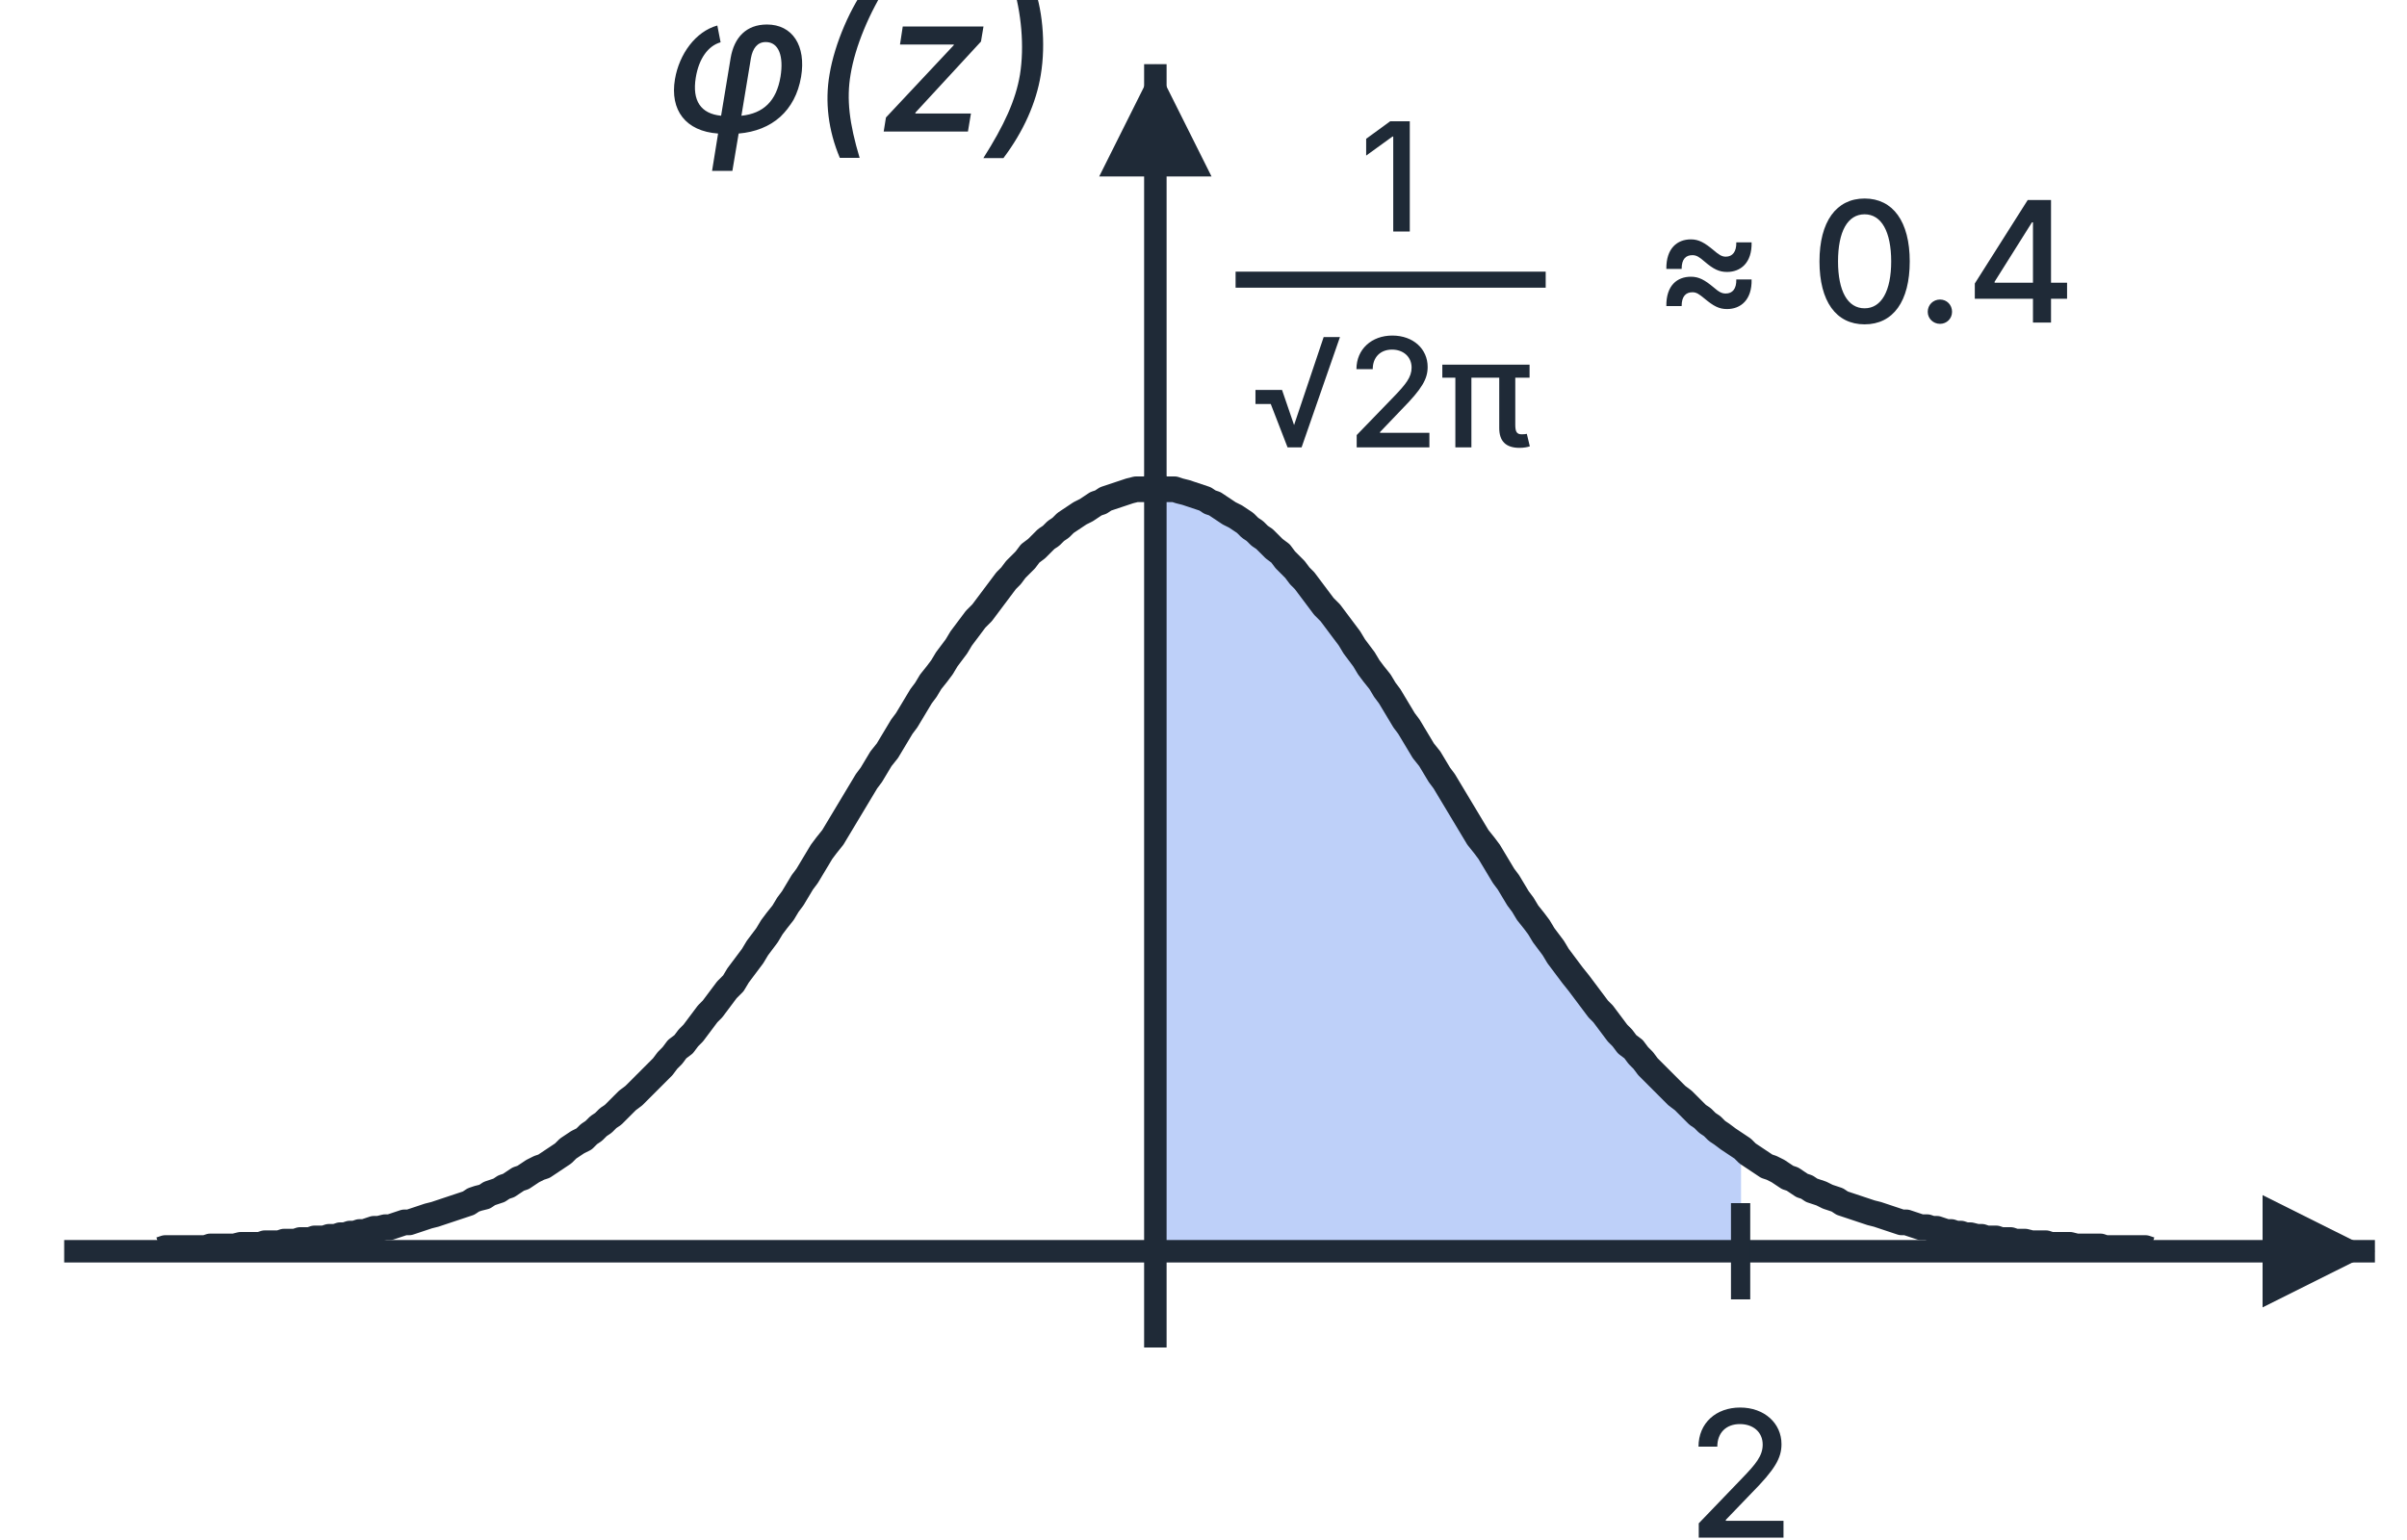
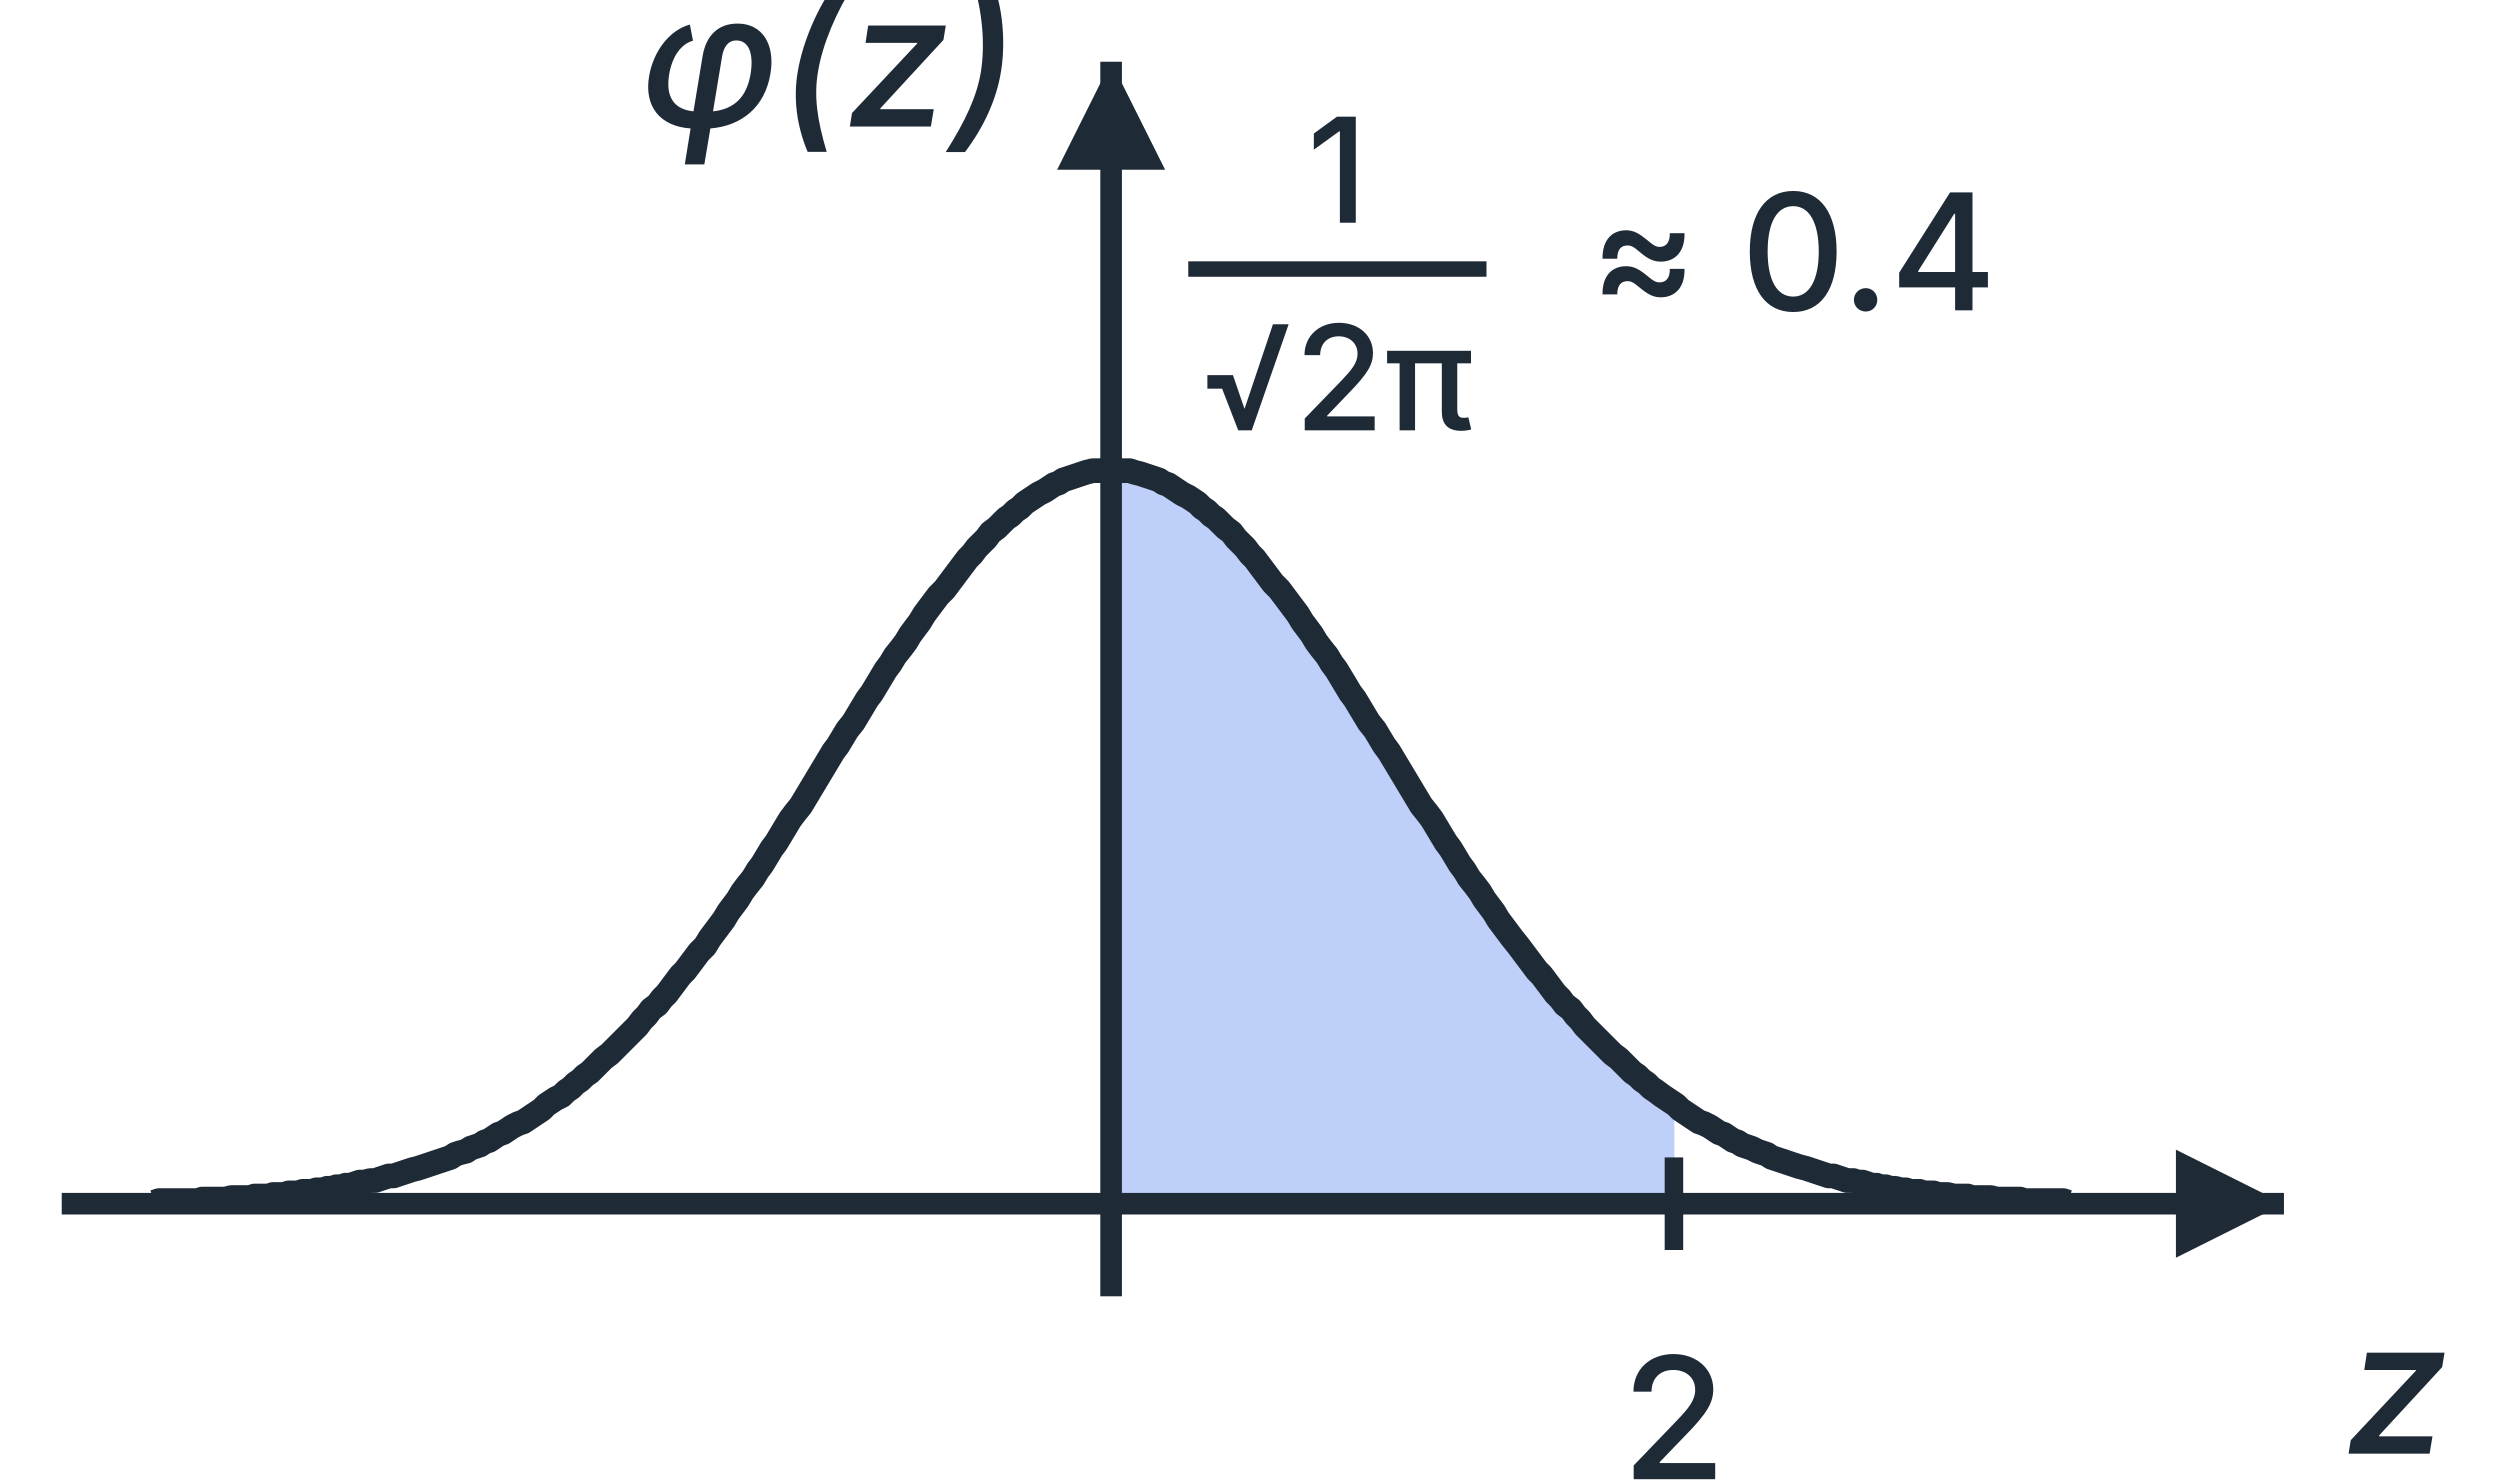
- <svg xmlns="http://www.w3.org/2000/svg" viewBox="0 0 150 96" width="150" height="96" font-family="Inter, Arial, sans-serif">
+ <svg xmlns="http://www.w3.org/2000/svg" viewBox="0 0 162 96" width="162" height="96" font-family="Inter, Arial, sans-serif">
  <polygon points="72.0,30.4 72.2,30.4 72.4,30.4 72.5,30.5 72.7,30.5 72.9,30.5 73.1,30.5 73.3,30.6 73.5,30.6 73.6,30.6 73.8,30.7 74.0,30.7 74.2,30.8 74.4,30.8 74.6,30.9 74.7,31.0 74.9,31.0 75.1,31.1 75.3,31.2 75.5,31.3 75.6,31.4 75.8,31.5 76.0,31.6 76.2,31.7 76.4,31.8 76.6,31.9 76.7,32.0 76.9,32.1 77.1,32.3 77.3,32.4 77.5,32.5 77.7,32.7 77.8,32.8 78.0,33.0 78.2,33.1 78.4,33.3 78.6,33.4 78.7,33.6 78.9,33.7 79.1,33.9 79.3,34.1 79.5,34.3 79.7,34.4 79.8,34.6 80.0,34.8 80.2,35.0 80.4,35.2 80.6,35.4 80.8,35.6 80.9,35.8 81.1,36.0 81.3,36.2 81.5,36.4 81.7,36.7 81.8,36.9 82.0,37.1 82.2,37.3 82.4,37.6 82.6,37.8 82.8,38.0 82.9,38.3 83.1,38.5 83.3,38.8 83.5,39.0 83.7,39.2 83.9,39.5 84.0,39.7 84.2,40.0 84.4,40.3 84.6,40.5 84.8,40.8 84.9,41.0 85.1,41.3 85.3,41.6 85.5,41.8 85.7,42.1 85.9,42.4 86.0,42.6 86.2,42.9 86.4,43.2 86.6,43.5 86.8,43.7 87.0,44.0 87.1,44.3 87.3,44.6 87.5,44.9 87.7,45.1 87.9,45.4 88.0,45.7 88.2,46.0 88.4,46.3 88.6,46.6 88.8,46.8 89.0,47.1 89.1,47.4 89.3,47.7 89.5,48.0 89.7,48.3 89.9,48.6 90.1,48.9 90.2,49.1 90.4,49.4 90.6,49.7 90.8,50.0 91.0,50.3 91.1,50.6 91.3,50.9 91.5,51.2 91.7,51.5 91.9,51.7 92.1,52.0 92.2,52.3 92.4,52.6 92.6,52.9 92.8,53.2 93.0,53.4 93.2,53.7 93.3,54.0 93.5,54.3 93.7,54.6 93.9,54.8 94.1,55.1 94.2,55.4 94.4,55.7 94.6,55.9 94.8,56.2 95.0,56.5 95.2,56.8 95.3,57.0 95.5,57.3 95.7,57.6 95.9,57.8 96.1,58.1 96.3,58.4 96.4,58.6 96.6,58.9 96.8,59.1 97.0,59.4 97.2,59.6 97.3,59.9 97.5,60.1 97.7,60.4 97.9,60.6 98.1,60.9 98.3,61.1 98.4,61.4 98.6,61.6 98.8,61.9 99.0,62.1 99.2,62.3 99.4,62.6 99.5,62.8 99.7,63.0 99.9,63.2 100.1,63.5 100.3,63.7 100.4,63.9 100.6,64.1 100.8,64.3 101.0,64.6 101.2,64.8 101.4,65.0 101.5,65.2 101.7,65.4 101.9,65.6 102.1,65.8 102.3,66.0 102.5,66.2 102.6,66.4 102.8,66.6 103.0,66.8 103.2,67.0 103.4,67.2 103.5,67.3 103.7,67.5 103.9,67.7 104.1,67.9 104.3,68.1 104.5,68.2 104.6,68.4 104.8,68.6 105.0,68.8 105.2,68.9 105.4,69.1 105.6,69.2 105.7,69.4 105.9,69.6 106.1,69.7 106.3,69.9 106.5,70.0 106.6,70.2 106.8,70.3 107.0,70.5 107.2,70.6 107.4,70.8 107.6,70.9 107.7,71.0 107.9,71.2 108.1,71.3 108.3,71.4 108.5,71.6 108.5,78.0 108.3,78.0 108.1,78.0 107.9,78.0 107.7,78.0 107.6,78.0 107.4,78.0 107.2,78.0 107.0,78.0 106.8,78.0 106.6,78.0 106.5,78.0 106.3,78.0 106.1,78.0 105.9,78.0 105.7,78.0 105.6,78.0 105.4,78.0 105.2,78.0 105.0,78.0 104.8,78.0 104.6,78.0 104.5,78.0 104.3,78.0 104.1,78.0 103.9,78.0 103.7,78.0 103.5,78.0 103.4,78.0 103.2,78.0 103.0,78.0 102.8,78.0 102.6,78.0 102.5,78.0 102.3,78.0 102.1,78.0 101.9,78.0 101.7,78.0 101.5,78.0 101.4,78.0 101.2,78.0 101.0,78.0 100.8,78.0 100.6,78.0 100.4,78.0 100.3,78.0 100.1,78.0 99.9,78.0 99.7,78.0 99.5,78.0 99.4,78.0 99.2,78.0 99.0,78.0 98.8,78.0 98.6,78.0 98.4,78.0 98.3,78.0 98.1,78.0 97.9,78.0 97.7,78.0 97.5,78.0 97.3,78.0 97.2,78.0 97.0,78.0 96.8,78.0 96.6,78.0 96.4,78.0 96.3,78.0 96.1,78.0 95.9,78.0 95.7,78.0 95.5,78.0 95.3,78.0 95.2,78.0 95.0,78.0 94.8,78.0 94.6,78.0 94.4,78.0 94.2,78.0 94.1,78.0 93.9,78.0 93.7,78.0 93.5,78.0 93.3,78.0 93.2,78.0 93.0,78.0 92.8,78.0 92.6,78.0 92.4,78.0 92.2,78.0 92.1,78.0 91.9,78.0 91.7,78.0 91.5,78.0 91.3,78.0 91.1,78.0 91.0,78.0 90.8,78.0 90.6,78.0 90.4,78.0 90.2,78.0 90.1,78.0 89.9,78.0 89.7,78.0 89.5,78.0 89.3,78.0 89.1,78.0 89.0,78.0 88.8,78.0 88.6,78.0 88.4,78.0 88.2,78.0 88.0,78.0 87.9,78.0 87.7,78.0 87.5,78.0 87.3,78.0 87.1,78.0 87.0,78.0 86.8,78.0 86.6,78.0 86.4,78.0 86.2,78.0 86.0,78.0 85.9,78.0 85.7,78.0 85.5,78.0 85.3,78.0 85.1,78.0 84.9,78.0 84.8,78.0 84.6,78.0 84.4,78.0 84.2,78.0 84.0,78.0 83.9,78.0 83.7,78.0 83.5,78.0 83.3,78.0 83.1,78.0 82.9,78.0 82.8,78.0 82.6,78.0 82.4,78.0 82.2,78.0 82.0,78.0 81.8,78.0 81.7,78.0 81.5,78.0 81.3,78.0 81.1,78.0 80.9,78.0 80.8,78.0 80.6,78.0 80.4,78.0 80.2,78.0 80.0,78.0 79.8,78.0 79.7,78.0 79.5,78.0 79.3,78.0 79.1,78.0 78.9,78.0 78.7,78.0 78.6,78.0 78.4,78.0 78.2,78.0 78.0,78.0 77.8,78.0 77.7,78.0 77.5,78.0 77.3,78.0 77.1,78.0 76.9,78.0 76.7,78.0 76.6,78.0 76.4,78.0 76.2,78.0 76.0,78.0 75.8,78.0 75.6,78.0 75.5,78.0 75.3,78.0 75.1,78.0 74.9,78.0 74.7,78.0 74.6,78.0 74.4,78.0 74.2,78.0 74.0,78.0 73.8,78.0 73.6,78.0 73.5,78.0 73.3,78.0 73.1,78.0 72.9,78.0 72.7,78.0 72.5,78.0 72.4,78.0 72.2,78.0 72.0,78.0" fill="#2563eb" fill-opacity="0.3" stroke="none" />
  <line x1="4.0" y1="78.0" x2="148.0" y2="78.0" stroke="#1f2a37" stroke-width="1.4" />
  <path d="M148.0,78.0 l-7,-3.5 v7 z" fill="#1f2a37" />
  <line x1="72.0" y1="84.0" x2="72.0" y2="4.0" stroke="#1f2a37" stroke-width="1.4" />
  <path d="M72.0,4.0 l-3.5,7 h7 z" fill="#1f2a37" />
  <text x="152.0" y="94.2" text-anchor="start" font-size="12" fill="#1f2a37" font-weight="500" font-style="italic">z</text>
  <text x="66.0" y="8.2" text-anchor="end" font-size="12" fill="#1f2a37" font-weight="500" font-style="italic">φ(z)</text>
  <polyline points="10.0,77.9 10.3,77.8 10.6,77.8 10.9,77.8 11.2,77.8 11.5,77.8 11.9,77.8 12.2,77.8 12.5,77.8 12.8,77.8 13.1,77.7 13.4,77.7 13.7,77.7 14.0,77.7 14.3,77.7 14.6,77.7 15.0,77.6 15.3,77.6 15.6,77.6 15.9,77.6 16.2,77.6 16.5,77.5 16.8,77.5 17.1,77.5 17.4,77.5 17.7,77.4 18.1,77.4 18.4,77.4 18.7,77.3 19.0,77.3 19.3,77.3 19.6,77.2 19.9,77.2 20.2,77.2 20.5,77.1 20.9,77.1 21.2,77.0 21.5,77.0 21.8,76.9 22.1,76.9 22.4,76.8 22.7,76.8 23.0,76.7 23.3,76.6 23.6,76.6 24.0,76.5 24.3,76.5 24.6,76.4 24.9,76.3 25.2,76.2 25.5,76.2 25.8,76.1 26.1,76.0 26.4,75.9 26.7,75.8 27.1,75.7 27.4,75.6 27.7,75.5 28.0,75.4 28.3,75.3 28.6,75.2 28.9,75.1 29.2,75.0 29.5,74.8 29.8,74.7 30.2,74.6 30.5,74.4 30.8,74.3 31.1,74.2 31.4,74.0 31.7,73.9 32.0,73.7 32.3,73.5 32.6,73.4 32.9,73.2 33.2,73.0 33.6,72.8 33.9,72.7 34.2,72.5 34.5,72.3 34.8,72.1 35.1,71.9 35.4,71.6 35.7,71.4 36.0,71.2 36.4,71.0 36.7,70.7 37.0,70.5 37.3,70.2 37.6,70.0 37.9,69.7 38.2,69.5 38.5,69.2 38.8,68.9 39.1,68.6 39.5,68.3 39.8,68.0 40.1,67.7 40.4,67.4 40.7,67.1 41.0,66.8 41.3,66.5 41.6,66.1 41.9,65.8 42.2,65.4 42.6,65.1 42.9,64.7 43.2,64.4 43.5,64.0 43.8,63.6 44.1,63.2 44.4,62.9 44.7,62.5 45.0,62.1 45.3,61.7 45.7,61.3 46.0,60.8 46.3,60.4 46.6,60.0 46.9,59.6 47.2,59.1 47.5,58.7 47.8,58.3 48.1,57.8 48.4,57.4 48.8,56.9 49.1,56.4 49.4,56.0 49.7,55.5 50.0,55.0 50.3,54.6 50.6,54.1 50.9,53.6 51.2,53.1 51.5,52.7 51.9,52.2 52.2,51.7 52.5,51.2 52.8,50.7 53.1,50.2 53.4,49.7 53.7,49.2 54.0,48.7 54.3,48.3 54.6,47.8 54.9,47.3 55.3,46.8 55.6,46.3 55.9,45.8 56.2,45.3 56.5,44.9 56.8,44.4 57.1,43.9 57.4,43.4 57.7,43.0 58.0,42.5 58.4,42.0 58.7,41.6 59.0,41.1 59.3,40.7 59.6,40.3 59.9,39.8 60.2,39.4 60.5,39.0 60.8,38.6 61.2,38.2 61.5,37.8 61.8,37.4 62.1,37.0 62.4,36.6 62.7,36.2 63.0,35.9 63.3,35.5 63.6,35.2 63.9,34.9 64.2,34.5 64.6,34.2 64.9,33.9 65.2,33.6 65.5,33.4 65.8,33.1 66.1,32.9 66.4,32.6 66.7,32.4 67.0,32.2 67.3,32.0 67.7,31.8 68.0,31.6 68.3,31.4 68.6,31.3 68.9,31.1 69.2,31.0 69.5,30.9 69.8,30.8 70.1,30.7 70.4,30.6 70.8,30.5 71.1,30.5 71.4,30.5 71.7,30.4 72.0,30.4 72.3,30.4 72.6,30.5 72.9,30.5 73.2,30.5 73.5,30.6 73.9,30.7 74.2,30.8 74.5,30.9 74.8,31.0 75.1,31.1 75.4,31.3 75.7,31.4 76.0,31.6 76.3,31.8 76.6,32.0 77.0,32.2 77.3,32.4 77.6,32.6 77.9,32.9 78.2,33.1 78.5,33.4 78.8,33.6 79.1,33.9 79.4,34.2 79.8,34.5 80.1,34.9 80.4,35.2 80.7,35.5 81.0,35.9 81.3,36.2 81.6,36.6 81.9,37.0 82.2,37.4 82.5,37.8 82.9,38.2 83.2,38.6 83.5,39.0 83.8,39.4 84.1,39.8 84.4,40.3 84.7,40.7 85.0,41.1 85.3,41.6 85.6,42.0 86.0,42.5 86.3,43.0 86.6,43.4 86.9,43.9 87.2,44.4 87.5,44.9 87.8,45.3 88.1,45.8 88.4,46.3 88.7,46.8 89.1,47.3 89.4,47.8 89.7,48.3 90.0,48.7 90.3,49.2 90.6,49.7 90.9,50.2 91.2,50.7 91.5,51.2 91.8,51.7 92.1,52.2 92.5,52.7 92.8,53.1 93.1,53.6 93.4,54.1 93.7,54.6 94.0,55.0 94.3,55.5 94.6,56.0 94.9,56.4 95.2,56.9 95.6,57.4 95.9,57.8 96.2,58.3 96.5,58.7 96.8,59.1 97.1,59.6 97.4,60.0 97.7,60.4 98.0,60.8 98.4,61.3 98.7,61.7 99.0,62.1 99.3,62.5 99.6,62.9 99.9,63.2 100.2,63.6 100.5,64.0 100.8,64.4 101.1,64.7 101.4,65.1 101.8,65.4 102.1,65.8 102.4,66.1 102.7,66.5 103.0,66.8 103.3,67.1 103.6,67.4 103.9,67.7 104.2,68.0 104.5,68.3 104.9,68.6 105.2,68.9 105.5,69.2 105.8,69.5 106.1,69.7 106.4,70.0 106.7,70.2 107.0,70.5 107.3,70.7 107.7,71.0 108.0,71.2 108.3,71.4 108.6,71.6 108.9,71.9 109.2,72.1 109.5,72.3 109.8,72.5 110.1,72.7 110.4,72.8 110.8,73.0 111.1,73.2 111.4,73.4 111.7,73.5 112.0,73.7 112.3,73.9 112.6,74.0 112.9,74.2 113.2,74.3 113.5,74.4 113.9,74.6 114.2,74.7 114.5,74.8 114.8,75.0 115.1,75.1 115.4,75.2 115.7,75.3 116.0,75.4 116.3,75.5 116.6,75.6 117.0,75.7 117.3,75.8 117.6,75.9 117.9,76.0 118.2,76.1 118.5,76.2 118.8,76.2 119.1,76.3 119.4,76.4 119.7,76.5 120.1,76.5 120.4,76.6 120.7,76.6 121.0,76.7 121.3,76.8 121.6,76.8 121.9,76.9 122.2,76.9 122.5,77.0 122.8,77.0 123.2,77.1 123.5,77.1 123.8,77.2 124.1,77.2 124.4,77.2 124.7,77.3 125.0,77.3 125.3,77.3 125.6,77.4 125.9,77.4 126.2,77.4 126.6,77.5 126.9,77.5 127.2,77.5 127.5,77.5 127.8,77.6 128.1,77.6 128.4,77.6 128.7,77.6 129.0,77.6 129.4,77.7 129.7,77.7 130.0,77.7 130.3,77.7 130.6,77.7 130.9,77.7 131.2,77.8 131.5,77.8 131.8,77.8 132.1,77.8 132.4,77.8 132.8,77.8 133.1,77.8 133.4,77.8 133.7,77.8 134.0,77.9" fill="none" stroke="#1f2a37" stroke-width="1.6" stroke-linejoin="round" />
  <line x1="108.471" y1="75.0" x2="108.471" y2="81.0" stroke="#1f2a37" stroke-width="1.2" />
  <text x="108.471" y="95.85" text-anchor="middle" font-size="11" fill="#1f2a37" font-weight="500">2</text>
  <text x="86.662" y="14.434" text-anchor="middle" font-size="9.45" fill="#1f2a37" font-weight="500">1</text>
  <line x1="77.0" y1="17.434" x2="96.325" y2="17.434" stroke="#1f2a37" stroke-width="1" />
  <text x="86.662" y="27.884" text-anchor="middle" font-size="9.45" fill="#1f2a37" font-weight="500">√2π</text>
  <text x="103.0" y="20.109" text-anchor="start" font-size="10.5" fill="#1f2a37" font-weight="500">≈ 0.4</text>
</svg>
